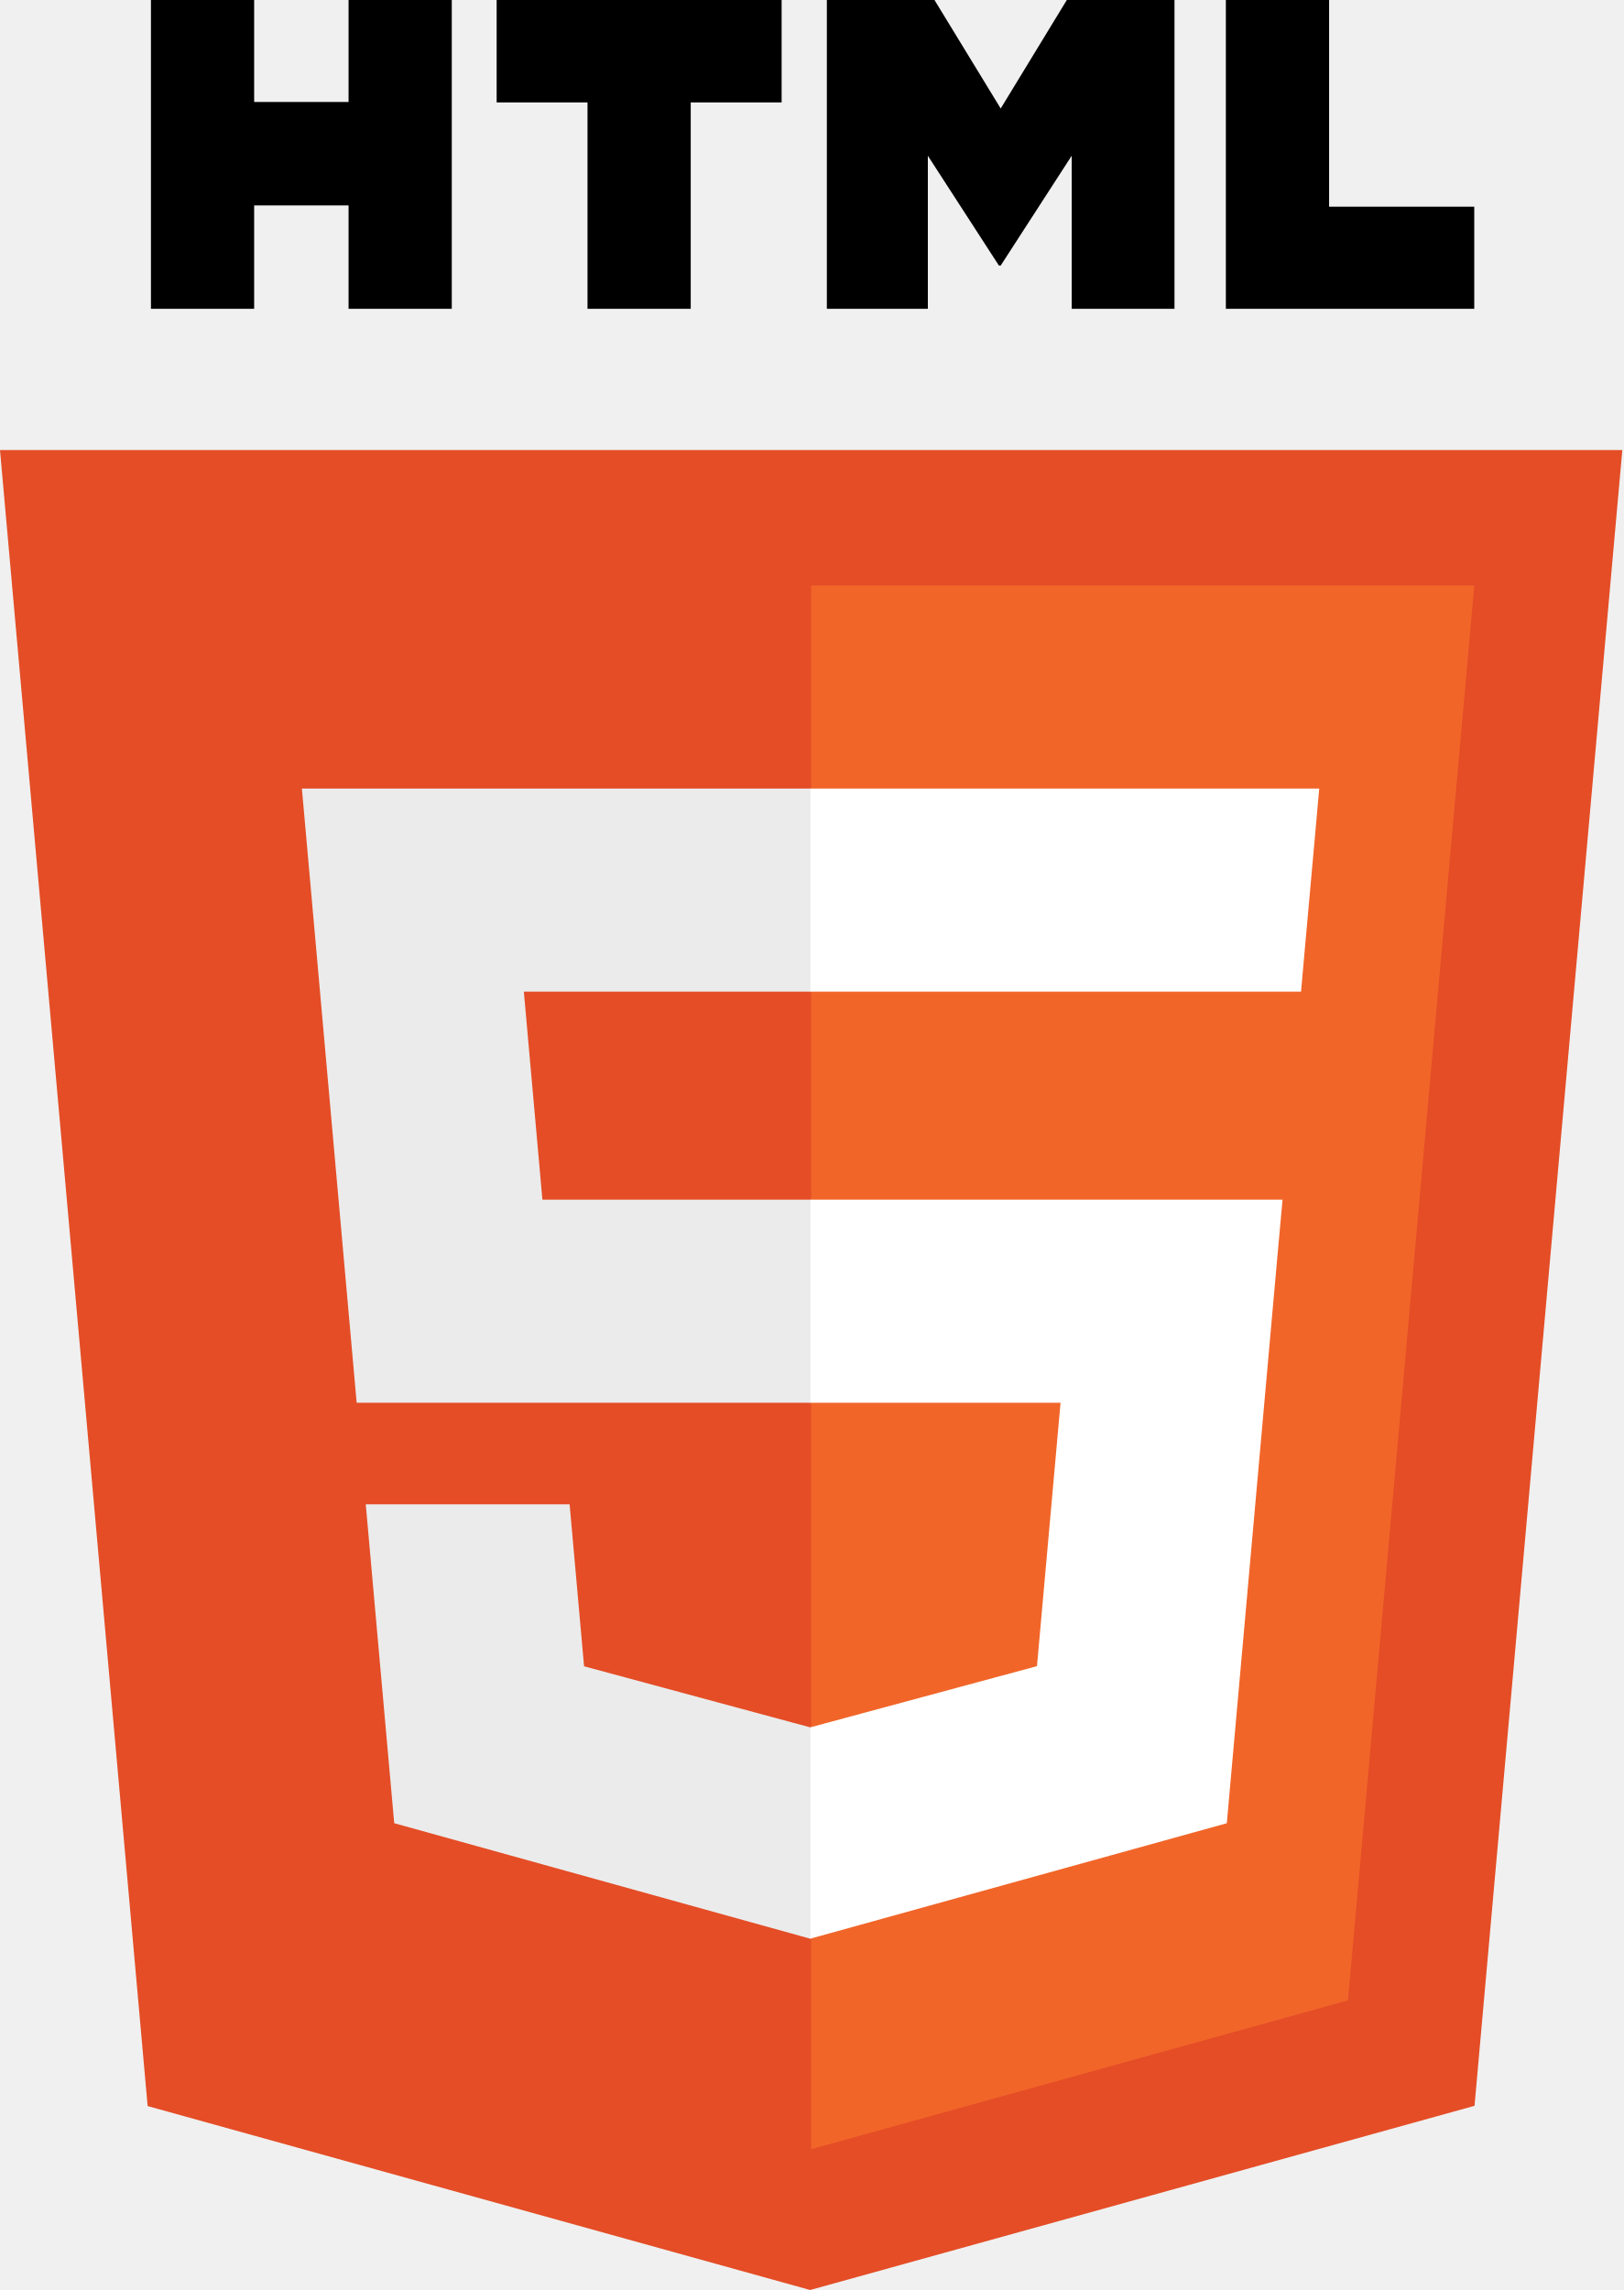
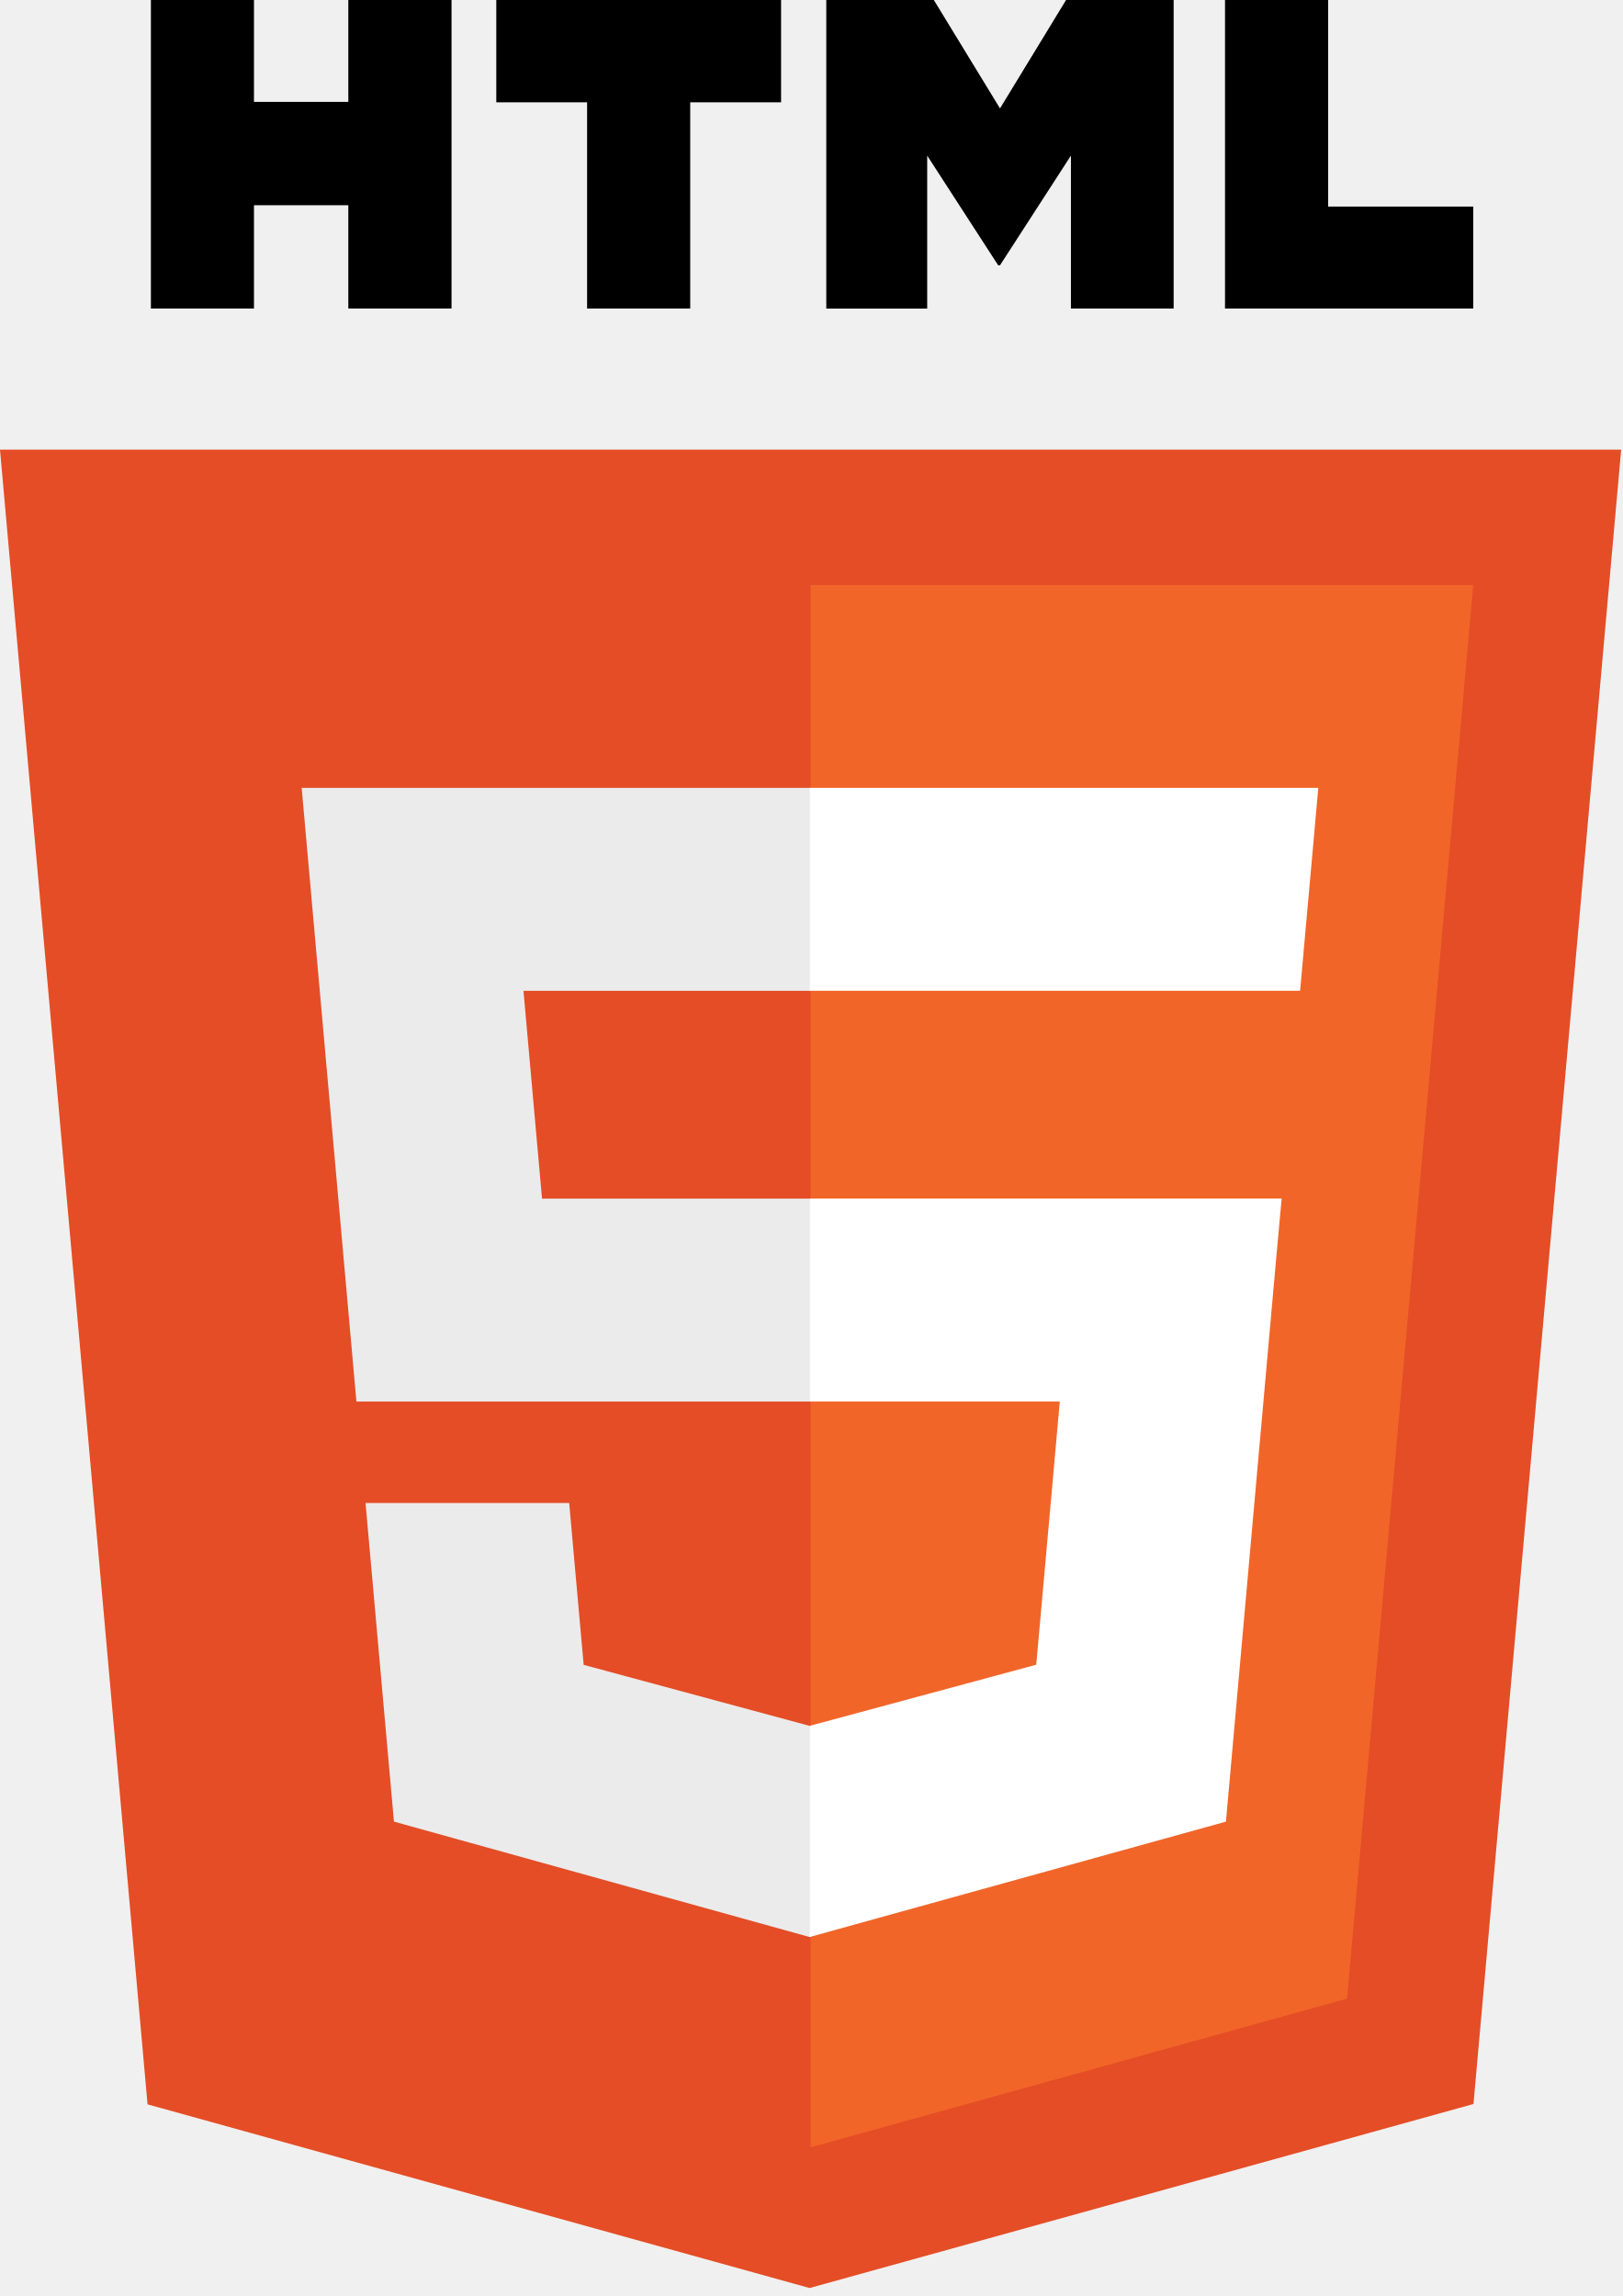
- <svg xmlns="http://www.w3.org/2000/svg" viewBox="0 0 363 512" fill-rule="evenodd" clip-rule="evenodd" stroke-linejoin="round" stroke-miterlimit="1.414">
-   <path d="M33.01 470.877L0 100.62h362.734l-33.046 370.2L181.145 512 33.01 470.877z" fill="#E44D26" fill-rule="nonzero" />
-   <path d="M181.367 480.523l120.03-33.277 28.24-316.352h-148.27v349.63z" fill="#F16529" fill-rule="nonzero" />
-   <path d="M181.367 268.217h-60.09l-4.15-46.5h64.24v-45.412H67.5l1.086 12.183 11.16 125.14h101.62v-45.41zm0 117.936l-.2.053-50.573-13.656-3.233-36.217H81.78l6.362 71.3 93.02 25.824.21-.058v-47.25z" fill="#EBEBEB" fill-rule="nonzero" />
-   <path d="M33.75 0h23.076v22.8h21.11V0h23.078v69.044H77.937v-23.12h-21.11v23.12H33.75V0zm97.61 22.896h-20.315V0h63.72v22.896H154.44v46.148h-23.078V22.896zM184.878 0h24.063l14.806 24.26L238.53 0h24.072v69.044H239.62V34.822l-15.877 24.55h-.397l-15.888-24.55v34.222h-22.58V0zm89.21 0h23.083v46.222h32.457v22.822H274.09V0z" fill-rule="nonzero" />
-   <path d="M181.21 268.217v45.41h55.918l-5.27 58.894-50.648 13.67v47.248l93.094-25.8.683-7.673 10.67-119.55 1.11-12.195h-105.56zm0-91.912v45.41h109.688l.91-10.206 2.07-23.025 1.086-12.183H181.21z" fill="#fff" fill-rule="nonzero" />
+ <svg xmlns="http://www.w3.org/2000/svg" width="130" height="184" viewBox="0 0 130 184">
+   <g fill="none" fill-rule="evenodd">
+     <path fill="#E44D26" fill-rule="nonzero" d="M11.822 168.634L0 36.034h129.905l-11.835 132.58-53.197 14.747-53.05-14.72" />
+     <path fill="#F16529" fill-rule="nonzero" d="M64.952 172.088l42.986-11.917 10.114-113.29h-53.1v125.21" />
+     <path d="M64.952 96.056h-21.52l-1.486-16.653h23.006V63.14H24.174l.388 4.363 3.997 44.816h36.39V96.05v.003zm0 42.236l-.07.02-18.113-4.892-1.16-12.97H29.29l2.278 25.534 33.313 9.25.08-.022V138.29v.002z" fill="#EBEBEB" fill-rule="nonzero" />
+     <path d="M12.087 0h8.264v8.165h7.56V0h8.27v24.727h-8.27v-8.28h-7.56v8.28h-8.26V0zm34.957 8.2h-7.276V0h22.82v8.2h-7.28v16.527h-8.264V8.2zM66.21 0h8.617l5.303 8.688L85.424 0h8.62v24.727h-8.23V12.47l-5.686 8.793h-.142l-5.69-8.792v12.26H66.21V0zm31.948 0h8.267v16.553h11.624v8.174H98.16V0h-.002z" fill="#000" />
+     <path d="M64.896 96.056v16.262h20.026l-1.887 21.092-18.14 4.895v16.92l33.34-9.24.245-2.746 3.82-42.82.4-4.37H64.894h.002zm0-32.916v16.262h39.282l.326-3.655.742-8.246.388-4.36H64.896z" fill="#FFF" fill-rule="nonzero" />
+   </g>
</svg>
